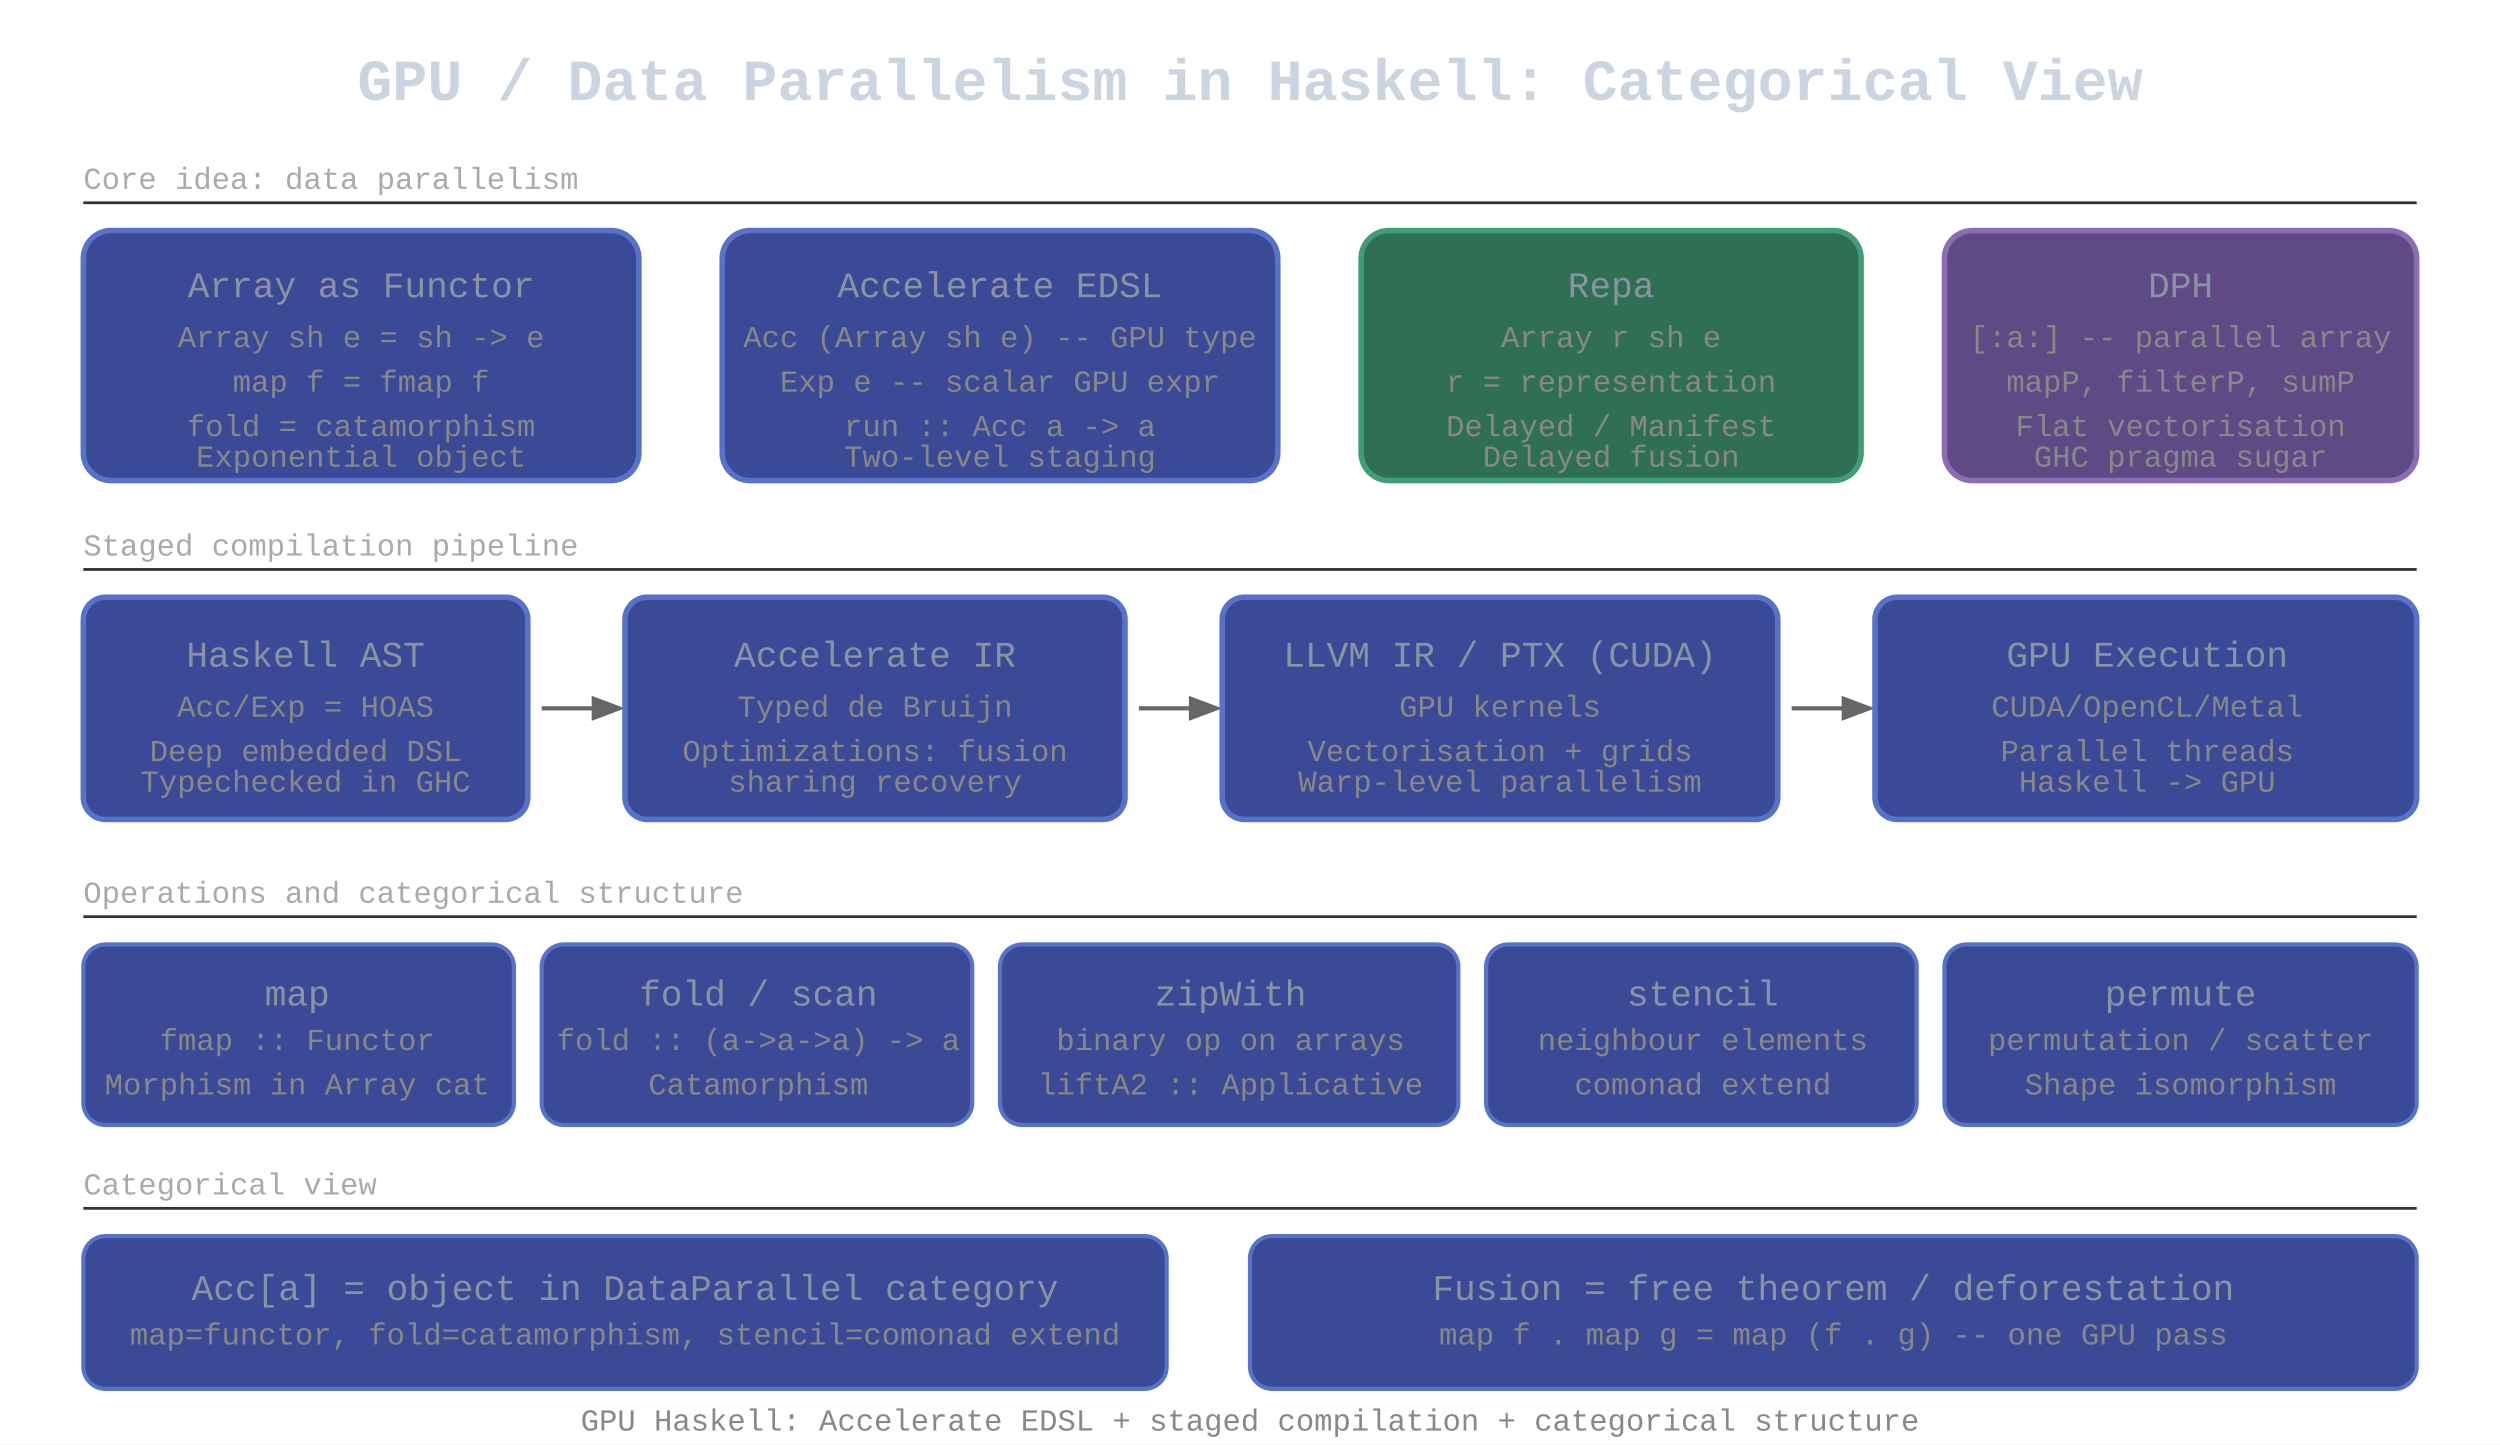
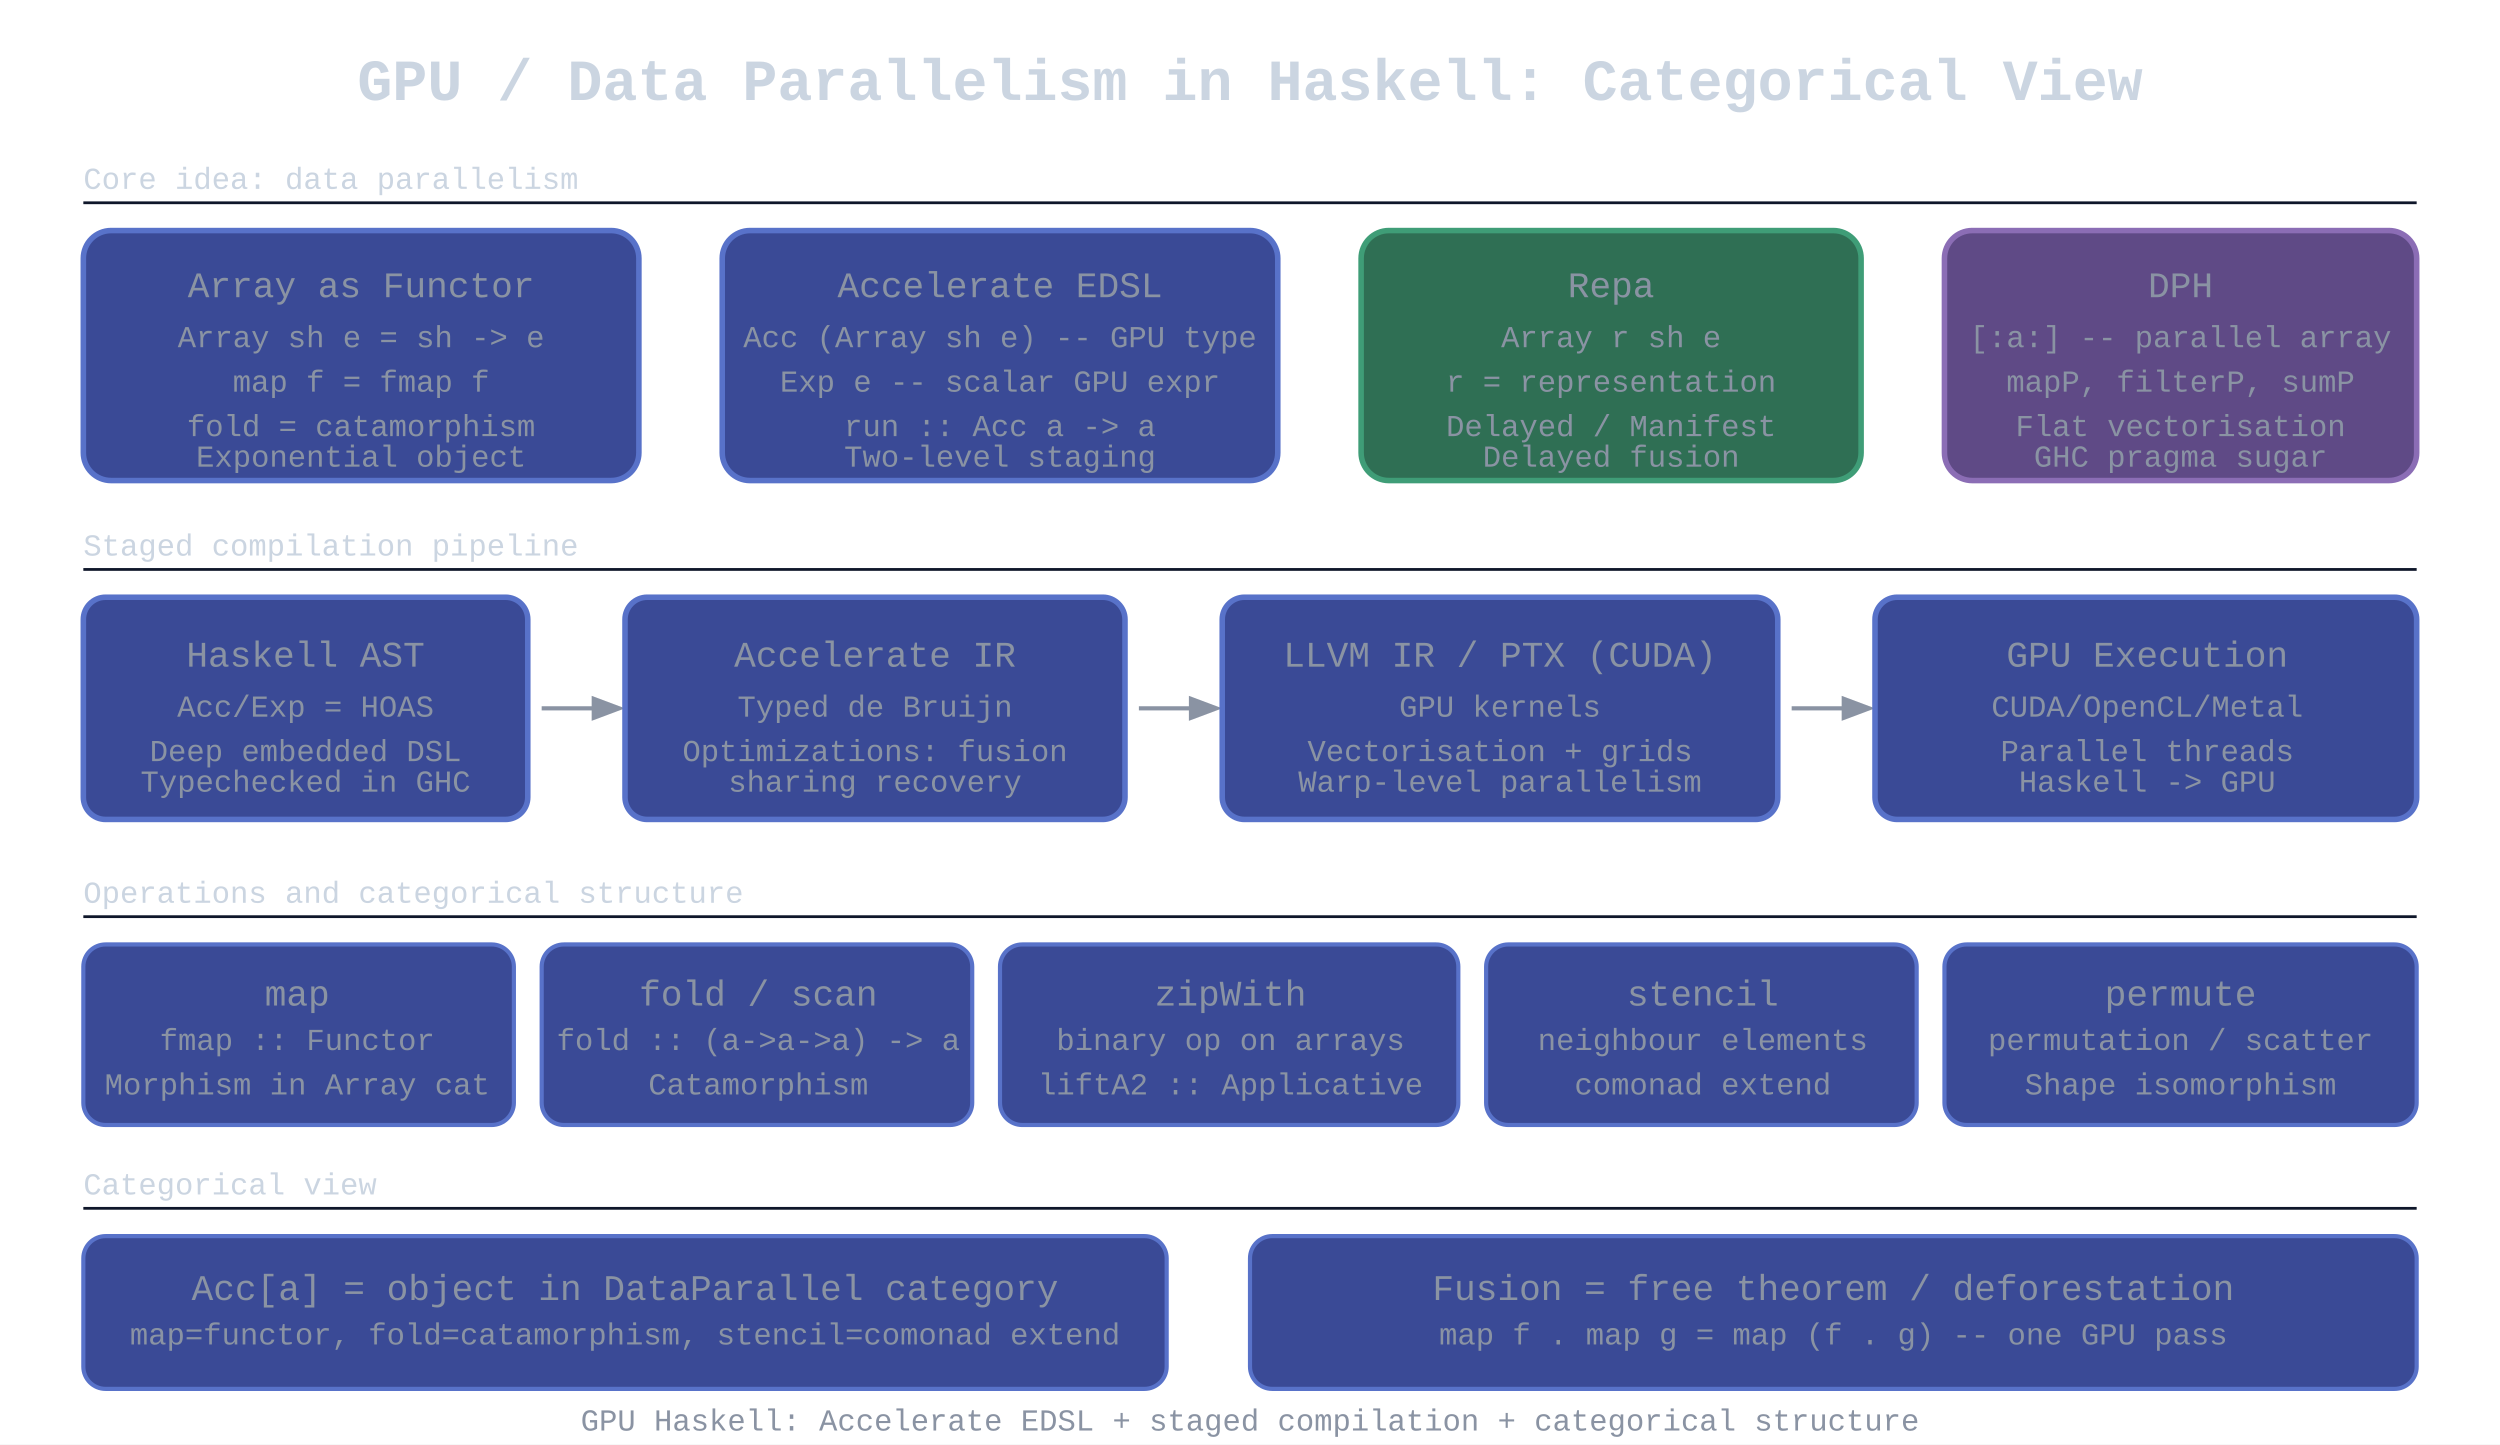
<svg xmlns="http://www.w3.org/2000/svg" width="900" height="520" viewBox="0 0 900 520">
  <defs>
    <style>
      text { font-family: "Courier New", monospace; }
      .title { font-size: 21px; fill: #cbd5e1; font-weight: bold; }
      .label { font-size: 13px; fill: #8a93a3; }
-       .sub { font-size: 11px; fill: #888; }
-       .sec { font-size: 11px; fill: #aaa; }
+       .sub { font-size: 11px; fill: #8a93a3; }
+       .sec { font-size: 11px; fill: #cbd5e1; }
    </style>
    <marker id="arr" markerWidth="8" markerHeight="8" refX="6" refY="3" orient="auto">
-       <path d="M0,0 L0,6 L8,3 z" fill="#666" />
+       <path d="M0,0 L0,6 L8,3 z" fill="#8a93a3" />
    </marker>
  </defs>
  <rect width="900" height="520" fill="#ffffff" />
  <text x="450" y="36" text-anchor="middle" class="title">GPU / Data Parallelism in Haskell: Categorical View</text>
-   <text x="30" y="68" class="sec" fill="#888">Core idea: data parallelism</text>
-   <line x1="30" y1="73" x2="870" y2="73" stroke="#333" stroke-width="1" />
+   <text x="30" y="68" class="sec" fill="#8a93a3">Core idea: data parallelism</text>
+   <line x1="30" y1="73" x2="870" y2="73" stroke="#0f172a" stroke-width="1" />
  <rect x="30" y="83" width="200" height="90" rx="10" fill="#3a4a96" stroke="#5872c9" stroke-width="2" />
  <text x="130" y="107" text-anchor="middle" class="label" fill="#5872c9">Array as Functor</text>
  <text x="130" y="125" text-anchor="middle" class="sub">Array sh e = sh -&gt; e</text>
  <text x="130" y="141" text-anchor="middle" class="sub">map f = fmap f</text>
  <text x="130" y="157" text-anchor="middle" class="sub">fold = catamorphism</text>
  <text x="130" y="168" text-anchor="middle" class="sub">Exponential object</text>
  <rect x="260" y="83" width="200" height="90" rx="10" fill="#3a4a96" stroke="#5872c9" stroke-width="2" />
  <text x="360" y="107" text-anchor="middle" class="label" fill="#5872c9">Accelerate EDSL</text>
  <text x="360" y="125" text-anchor="middle" class="sub">Acc (Array sh e) -- GPU type</text>
  <text x="360" y="141" text-anchor="middle" class="sub">Exp e -- scalar GPU expr</text>
  <text x="360" y="157" text-anchor="middle" class="sub">run :: Acc a -&gt; a</text>
  <text x="360" y="168" text-anchor="middle" class="sub">Two-level staging</text>
  <rect x="490" y="83" width="180" height="90" rx="10" fill="#2f6f54" stroke="#3f9d77" stroke-width="2" />
  <text x="580" y="107" text-anchor="middle" class="label" fill="#3f9d77">Repa</text>
  <text x="580" y="125" text-anchor="middle" class="sub">Array r sh e</text>
  <text x="580" y="141" text-anchor="middle" class="sub">r = representation</text>
  <text x="580" y="157" text-anchor="middle" class="sub">Delayed / Manifest</text>
  <text x="580" y="168" text-anchor="middle" class="sub">Delayed fusion</text>
  <rect x="700" y="83" width="170" height="90" rx="10" fill="#5f4a86" stroke="#8b6db5" stroke-width="2" />
  <text x="785" y="107" text-anchor="middle" class="label" fill="#efeaf6">DPH</text>
  <text x="785" y="125" text-anchor="middle" class="sub">[:a:] -- parallel array</text>
  <text x="785" y="141" text-anchor="middle" class="sub">mapP, filterP, sumP</text>
  <text x="785" y="157" text-anchor="middle" class="sub">Flat vectorisation</text>
  <text x="785" y="168" text-anchor="middle" class="sub">GHC pragma sugar</text>
-   <text x="30" y="200" class="sec" fill="#888">Staged compilation pipeline</text>
-   <line x1="30" y1="205" x2="870" y2="205" stroke="#333" stroke-width="1" />
+   <text x="30" y="200" class="sec" fill="#8a93a3">Staged compilation pipeline</text>
+   <line x1="30" y1="205" x2="870" y2="205" stroke="#0f172a" stroke-width="1" />
  <rect x="30" y="215" width="160" height="80" rx="8" fill="#3a4a96" stroke="#5872c9" stroke-width="2" />
  <text x="110" y="240" text-anchor="middle" class="label" fill="#5872c9">Haskell AST</text>
  <text x="110" y="258" text-anchor="middle" class="sub">Acc/Exp = HOAS</text>
  <text x="110" y="274" text-anchor="middle" class="sub">Deep embedded DSL</text>
  <text x="110" y="285" text-anchor="middle" class="sub">Typechecked in GHC</text>
-   <line x1="195" y1="255" x2="222" y2="255" stroke="#666" stroke-width="1.5" marker-end="url(#arr)" />
+   <line x1="195" y1="255" x2="222" y2="255" stroke="#8a93a3" stroke-width="1.5" marker-end="url(#arr)" />
  <rect x="225" y="215" width="180" height="80" rx="8" fill="#3a4a96" stroke="#5872c9" stroke-width="2" />
  <text x="315" y="240" text-anchor="middle" class="label" fill="#5872c9">Accelerate IR</text>
  <text x="315" y="258" text-anchor="middle" class="sub">Typed de Bruijn</text>
  <text x="315" y="274" text-anchor="middle" class="sub">Optimizations: fusion</text>
  <text x="315" y="285" text-anchor="middle" class="sub">sharing recovery</text>
-   <line x1="410" y1="255" x2="437" y2="255" stroke="#666" stroke-width="1.5" marker-end="url(#arr)" />
+   <line x1="410" y1="255" x2="437" y2="255" stroke="#8a93a3" stroke-width="1.5" marker-end="url(#arr)" />
  <rect x="440" y="215" width="200" height="80" rx="8" fill="#3a4a96" stroke="#5872c9" stroke-width="2" />
  <text x="540" y="240" text-anchor="middle" class="label" fill="#5872c9">LLVM IR / PTX (CUDA)</text>
  <text x="540" y="258" text-anchor="middle" class="sub">GPU kernels</text>
  <text x="540" y="274" text-anchor="middle" class="sub">Vectorisation + grids</text>
  <text x="540" y="285" text-anchor="middle" class="sub">Warp-level parallelism</text>
-   <line x1="645" y1="255" x2="672" y2="255" stroke="#666" stroke-width="1.5" marker-end="url(#arr)" />
+   <line x1="645" y1="255" x2="672" y2="255" stroke="#8a93a3" stroke-width="1.5" marker-end="url(#arr)" />
  <rect x="675" y="215" width="195" height="80" rx="8" fill="#3a4a96" stroke="#5872c9" stroke-width="2" />
  <text x="773" y="240" text-anchor="middle" class="label" fill="#5872c9">GPU Execution</text>
  <text x="773" y="258" text-anchor="middle" class="sub">CUDA/OpenCL/Metal</text>
  <text x="773" y="274" text-anchor="middle" class="sub">Parallel threads</text>
  <text x="773" y="285" text-anchor="middle" class="sub">Haskell -&gt; GPU</text>
-   <text x="30" y="325" class="sec" fill="#888">Operations and categorical structure</text>
-   <line x1="30" y1="330" x2="870" y2="330" stroke="#333" stroke-width="1" />
+   <text x="30" y="325" class="sec" fill="#8a93a3">Operations and categorical structure</text>
+   <line x1="30" y1="330" x2="870" y2="330" stroke="#0f172a" stroke-width="1" />
  <rect x="30" y="340" width="155" height="65" rx="8" fill="#3a4a96" stroke="#5872c9" stroke-width="1.5" />
  <text x="107" y="362" text-anchor="middle" class="label" fill="#5872c9">map</text>
  <text x="107" y="378" text-anchor="middle" class="sub">fmap :: Functor</text>
  <text x="107" y="394" text-anchor="middle" class="sub">Morphism in Array cat</text>
  <rect x="195" y="340" width="155" height="65" rx="8" fill="#3a4a96" stroke="#5872c9" stroke-width="1.5" />
  <text x="273" y="362" text-anchor="middle" class="label" fill="#5872c9">fold / scan</text>
  <text x="273" y="378" text-anchor="middle" class="sub">fold :: (a-&gt;a-&gt;a) -&gt; a</text>
  <text x="273" y="394" text-anchor="middle" class="sub">Catamorphism</text>
  <rect x="360" y="340" width="165" height="65" rx="8" fill="#3a4a96" stroke="#5872c9" stroke-width="1.5" />
  <text x="443" y="362" text-anchor="middle" class="label" fill="#5872c9">zipWith</text>
  <text x="443" y="378" text-anchor="middle" class="sub">binary op on arrays</text>
  <text x="443" y="394" text-anchor="middle" class="sub">liftA2 :: Applicative</text>
  <rect x="535" y="340" width="155" height="65" rx="8" fill="#3a4a96" stroke="#5872c9" stroke-width="1.5" />
  <text x="613" y="362" text-anchor="middle" class="label" fill="#5872c9">stencil</text>
  <text x="613" y="378" text-anchor="middle" class="sub">neighbour elements</text>
  <text x="613" y="394" text-anchor="middle" class="sub">comonad extend</text>
  <rect x="700" y="340" width="170" height="65" rx="8" fill="#3a4a96" stroke="#5872c9" stroke-width="1.5" />
  <text x="785" y="362" text-anchor="middle" class="label" fill="#5872c9">permute</text>
  <text x="785" y="378" text-anchor="middle" class="sub">permutation / scatter</text>
  <text x="785" y="394" text-anchor="middle" class="sub">Shape isomorphism</text>
-   <text x="30" y="430" class="sec" fill="#888">Categorical view</text>
-   <line x1="30" y1="435" x2="870" y2="435" stroke="#333" stroke-width="1" />
+   <text x="30" y="430" class="sec" fill="#8a93a3">Categorical view</text>
+   <line x1="30" y1="435" x2="870" y2="435" stroke="#0f172a" stroke-width="1" />
  <rect x="30" y="445" width="390" height="55" rx="8" fill="#3a4a96" stroke="#5872c9" stroke-width="1.5" />
  <text x="225" y="468" text-anchor="middle" class="label" fill="#5872c9">Acc[a] = object in DataParallel category</text>
  <text x="225" y="484" text-anchor="middle" class="sub">map=functor, fold=catamorphism, stencil=comonad extend</text>
  <rect x="450" y="445" width="420" height="55" rx="8" fill="#3a4a96" stroke="#5872c9" stroke-width="1.5" />
  <text x="660" y="468" text-anchor="middle" class="label" fill="#5872c9">Fusion = free theorem / deforestation</text>
  <text x="660" y="484" text-anchor="middle" class="sub">map f . map g = map (f . g) -- one GPU pass</text>
-   <text x="450" y="515" text-anchor="middle" class="sub" fill="#555">GPU Haskell: Accelerate EDSL + staged compilation + categorical structure</text>
+   <text x="450" y="515" text-anchor="middle" class="sub" fill="#8a93a3">GPU Haskell: Accelerate EDSL + staged compilation + categorical structure</text>
</svg>
